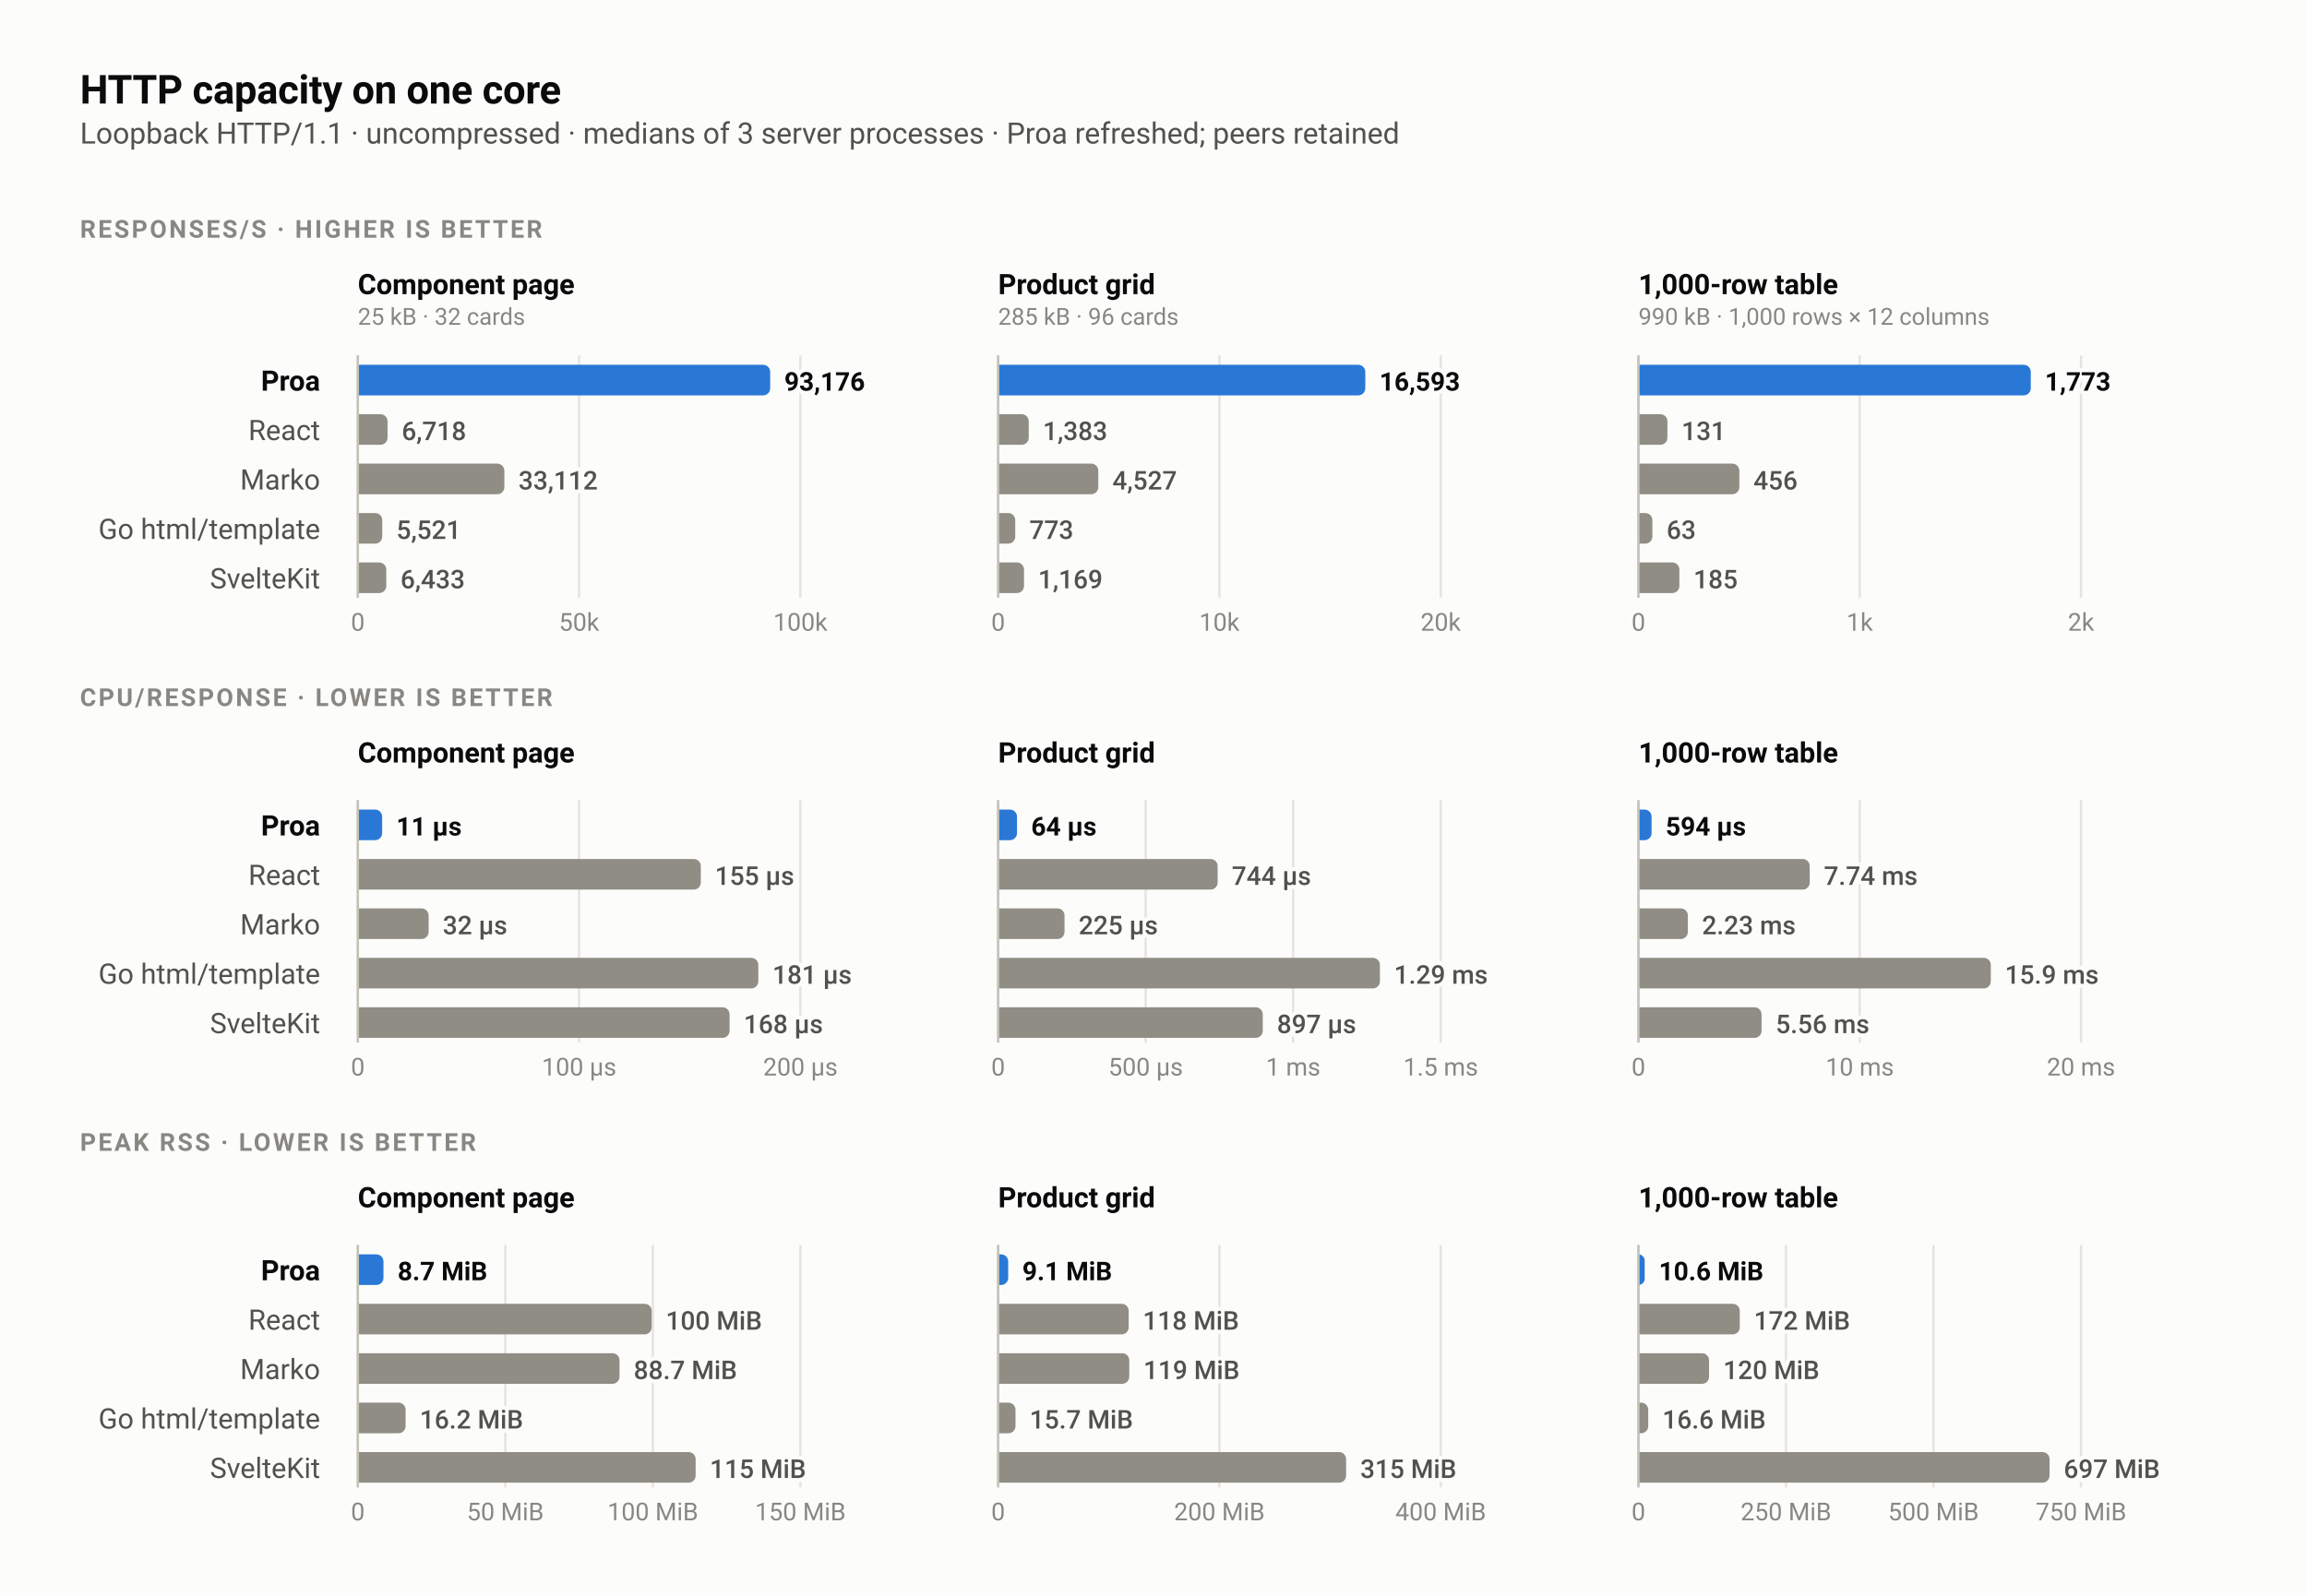
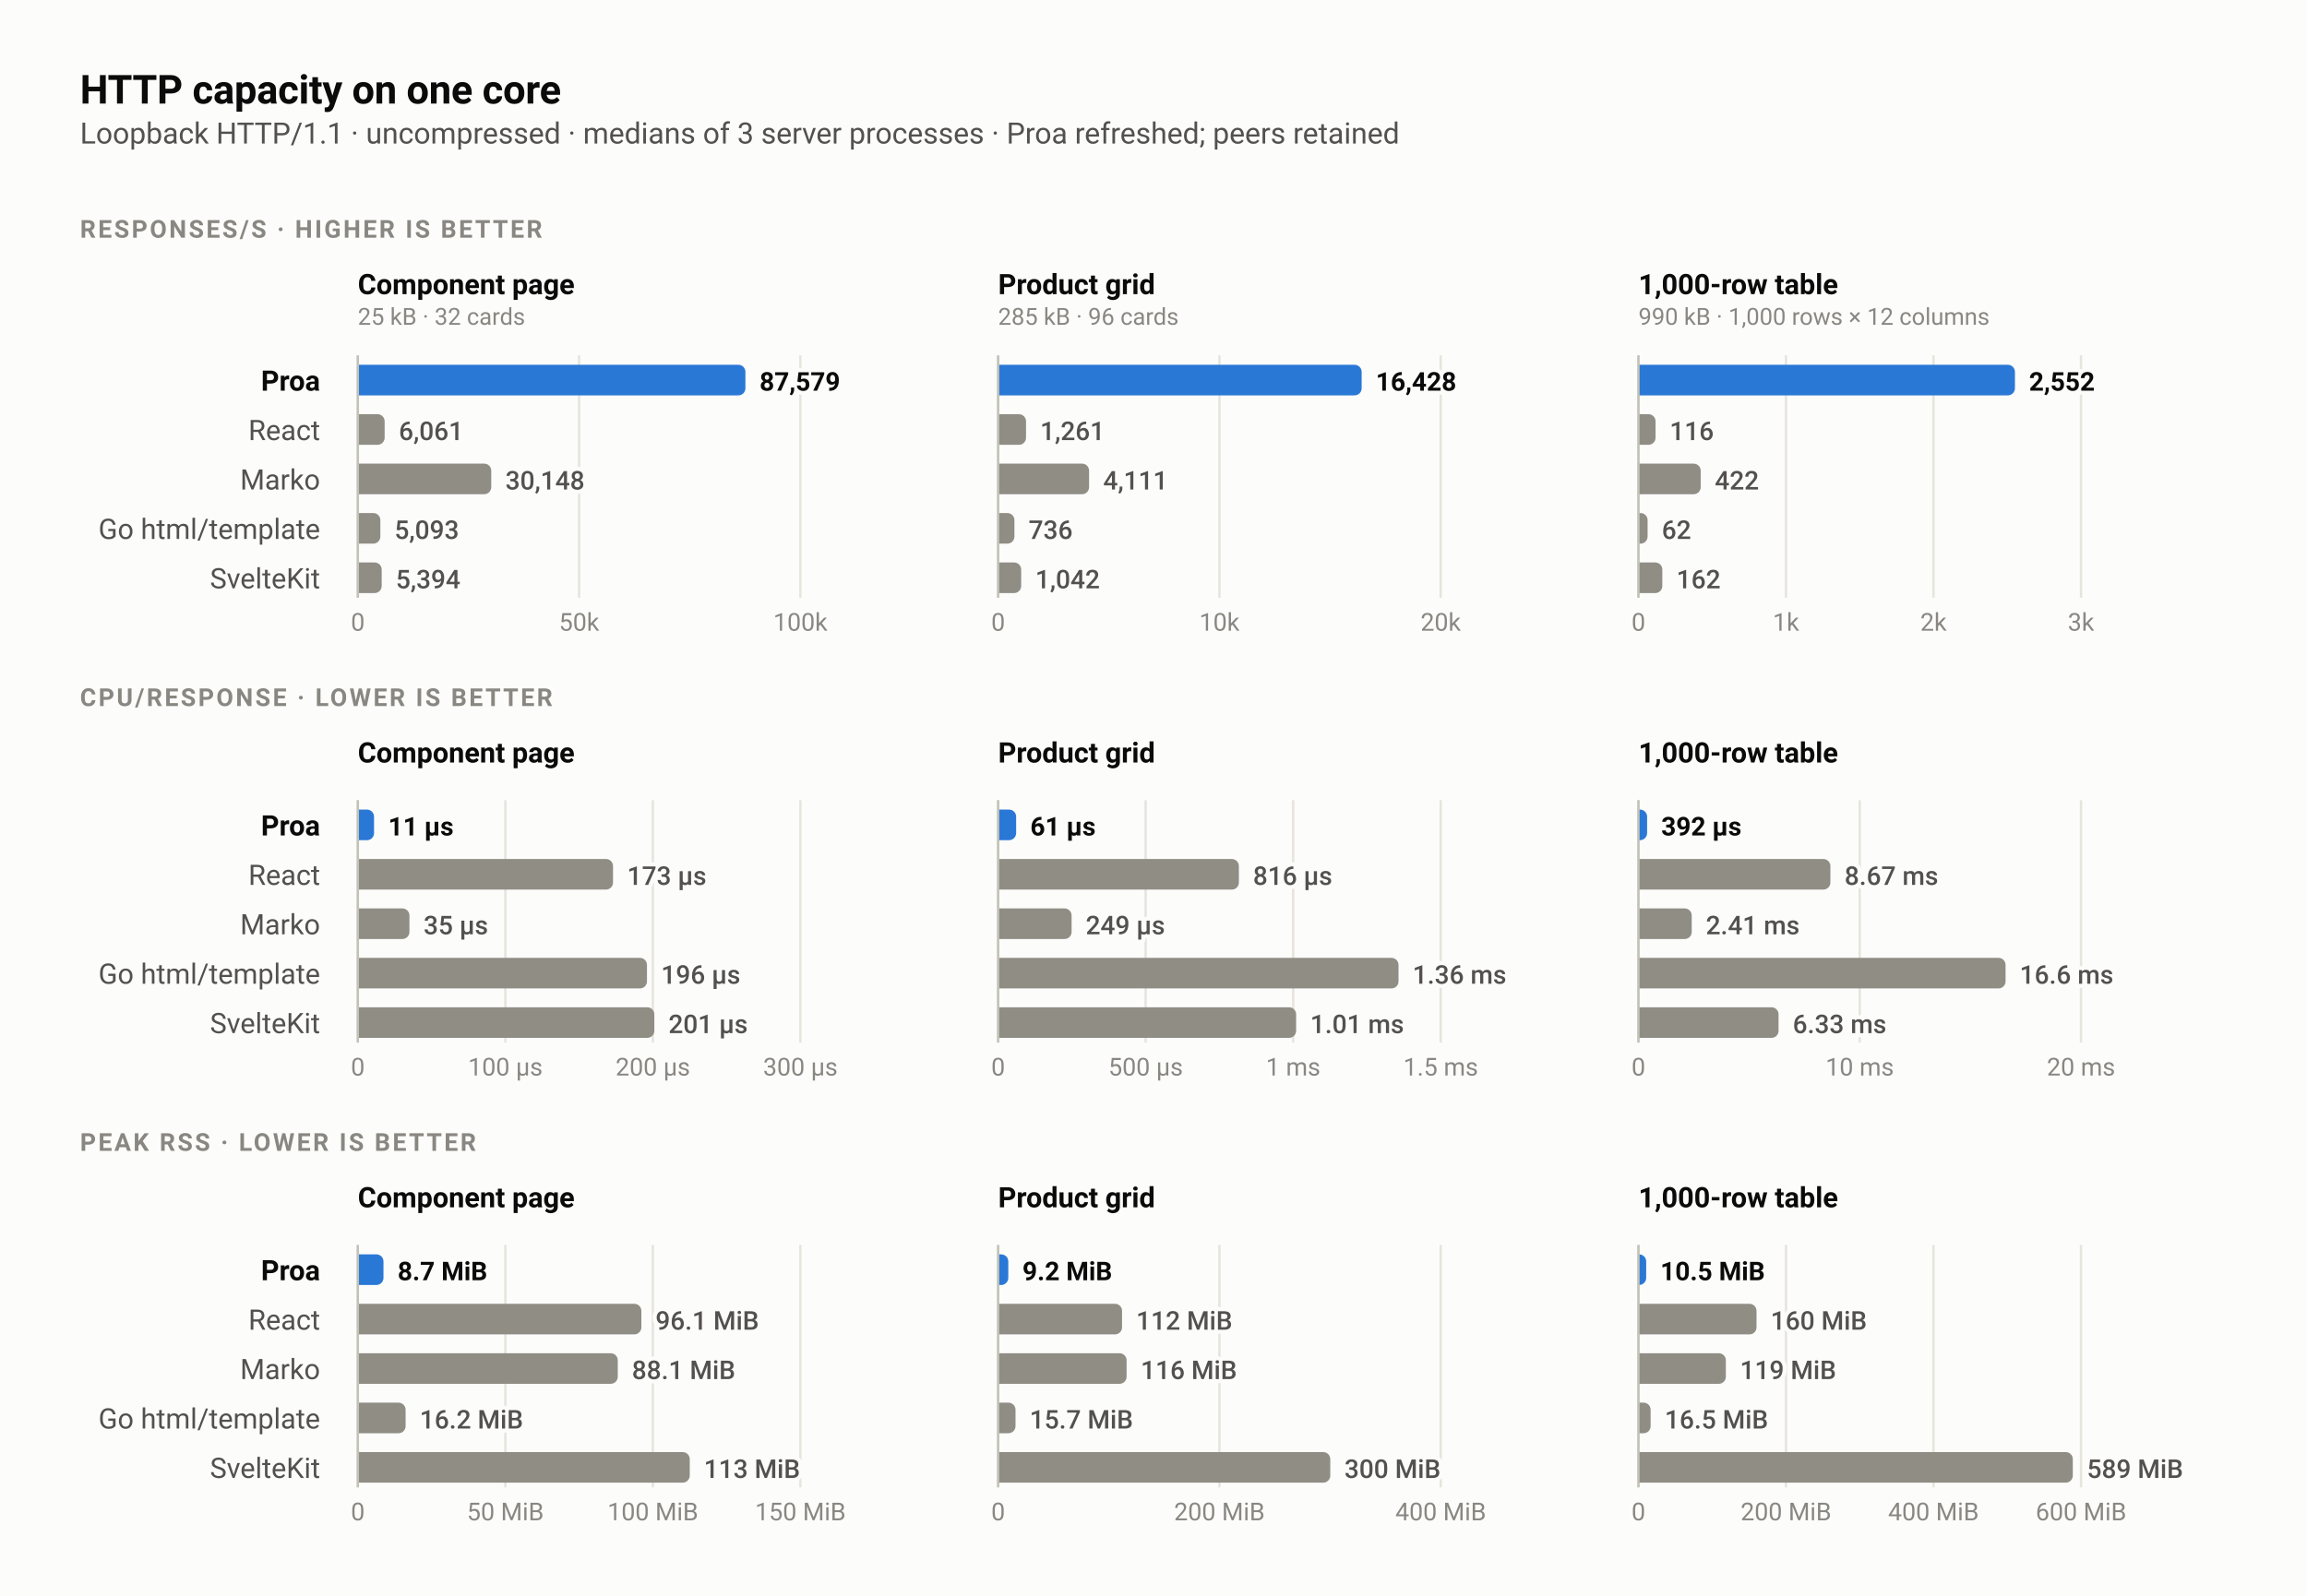
<svg xmlns="http://www.w3.org/2000/svg" width="980" height="678" viewBox="0 0 980 678" role="img" aria-labelledby="ttl dsc">
  <style>
  text { font-family: system-ui, -apple-system, "Segoe UI", Roboto, "Helvetica Neue", Arial, sans-serif; }
  .t   { font-size: 17px; font-weight: 600; fill: #0b0b0b; letter-spacing: -.005em; }
  .d   { font-size: 12.5px; font-weight: 400; fill: #52514e; }
  .eb  { font-size: 10.5px; font-weight: 600; fill: #898781; letter-spacing: .09em; }
  .cat { font-size: 12px; font-weight: 400; fill: #52514e; }
  .catb{ font-size: 12px; font-weight: 600; fill: #0b0b0b; }
  .lg  { font-size: 12px; font-weight: 400; fill: #52514e; }
  .tick{ font-size: 10.5px; font-weight: 400; fill: #898781; font-variant-numeric: tabular-nums; }
  .val { font-size: 11px; font-weight: 500; fill: #52514e; font-variant-numeric: tabular-nums;
         paint-order: stroke; stroke: #fcfcfb; stroke-width: 3.5px; stroke-linejoin: round; }
  .valb{ font-size: 11px; font-weight: 600; fill: #0b0b0b; font-variant-numeric: tabular-nums;
         paint-order: stroke; stroke: #fcfcfb; stroke-width: 3.5px; stroke-linejoin: round; }
  .valw{ font-size: 11px; font-weight: 600; fill: #fcfcfb; font-variant-numeric: tabular-nums; }
  .note{ font-size: 10px; font-weight: 400; fill: #898781; }
  .mono{ font-family: ui-monospace, SFMono-Regular, "SF Mono", Menlo, Consolas, monospace; }
  .end { text-anchor: end; }
  .mid { text-anchor: middle; }
</style>
  <rect width="980" height="678" fill="#fcfcfb" />
  <text x="34" y="44" class="t">HTTP capacity on one core</text>
  <text x="34" y="61" class="d">Loopback HTTP/1.1 · uncompressed · medians of 3 server processes · Proa refreshed; peers retained</text>
  <text x="34" y="101" class="eb">RESPONSES/S · HIGHER IS BETTER</text>
  <text x="152" y="125" class="catb">Component page</text>
  <text x="152" y="138" class="note">25 kB · 32 cards</text>
  <path d="M152 151L152 254" stroke="#e6e4dc" stroke-width="1" />
  <text x="152" y="268" class="tick mid">0</text>
  <path d="M246 151L246 254" stroke="#e6e4dc" stroke-width="1" />
  <text x="246" y="268" class="tick mid">50k</text>
  <path d="M340 151L340 254" stroke="#e6e4dc" stroke-width="1" />
  <text x="340" y="268" class="tick mid">100k</text>
-   <path d="M152 155H324.17a3 3 0 0 1 3 3V165a3 3 0 0 1 -3 3H152Z" fill="#2a78d6" />
-   <text x="333.17" y="166" class="valb">93,176</text>
+   <path d="M152 155H313.65a3 3 0 0 1 3 3V165a3 3 0 0 1 -3 3H152Z" fill="#2a78d6" />
+   <text x="322.65" y="166" class="valb">87,579</text>
  <text x="136" y="166" class="catb end">Proa</text>
-   <path d="M152 176H161.63a3 3 0 0 1 3 3V186a3 3 0 0 1 -3 3H152Z" fill="#8f8d84" />
-   <text x="170.63" y="187" class="val">6,718</text>
+   <path d="M152 176H160.39a3 3 0 0 1 3 3V186a3 3 0 0 1 -3 3H152Z" fill="#8f8d84" />
+   <text x="169.39" y="187" class="val">6,061</text>
  <text x="136" y="187" class="cat end">React</text>
-   <path d="M152 197H211.25a3 3 0 0 1 3 3V207a3 3 0 0 1 -3 3H152Z" fill="#8f8d84" />
-   <text x="220.25" y="208" class="val">33,112</text>
+   <path d="M152 197H205.68a3 3 0 0 1 3 3V207a3 3 0 0 1 -3 3H152Z" fill="#8f8d84" />
+   <text x="214.68" y="208" class="val">30,148</text>
  <text x="136" y="208" class="cat end">Marko</text>
-   <path d="M152 218H159.38a3 3 0 0 1 3 3V228a3 3 0 0 1 -3 3H152Z" fill="#8f8d84" />
-   <text x="168.38" y="229" class="val">5,521</text>
+   <path d="M152 218H158.57a3 3 0 0 1 3 3V228a3 3 0 0 1 -3 3H152Z" fill="#8f8d84" />
+   <text x="167.57" y="229" class="val">5,093</text>
  <text x="136" y="229" class="cat end">Go html/template</text>
-   <path d="M152 239H161.09a3 3 0 0 1 3 3V249a3 3 0 0 1 -3 3H152Z" fill="#8f8d84" />
-   <text x="170.09" y="250" class="val">6,433</text>
+   <path d="M152 239H159.14a3 3 0 0 1 3 3V249a3 3 0 0 1 -3 3H152Z" fill="#8f8d84" />
+   <text x="168.14" y="250" class="val">5,394</text>
  <text x="136" y="250" class="cat end">SvelteKit</text>
  <path d="M152 151L152 254" stroke="#c3c2b7" stroke-width="1" />
  <text x="424" y="125" class="catb">Product grid</text>
  <text x="424" y="138" class="note">285 kB · 96 cards</text>
  <path d="M424 151L424 254" stroke="#e6e4dc" stroke-width="1" />
  <text x="424" y="268" class="tick mid">0</text>
  <path d="M518 151L518 254" stroke="#e6e4dc" stroke-width="1" />
  <text x="518" y="268" class="tick mid">10k</text>
  <path d="M612 151L612 254" stroke="#e6e4dc" stroke-width="1" />
  <text x="612" y="268" class="tick mid">20k</text>
-   <path d="M424 155H576.97a3 3 0 0 1 3 3V165a3 3 0 0 1 -3 3H424Z" fill="#2a78d6" />
-   <text x="585.97" y="166" class="valb">16,593</text>
-   <path d="M424 176H434a3 3 0 0 1 3 3V186a3 3 0 0 1 -3 3H424Z" fill="#8f8d84" />
-   <text x="443" y="187" class="val">1,383</text>
-   <path d="M424 197H463.55a3 3 0 0 1 3 3V207a3 3 0 0 1 -3 3H424Z" fill="#8f8d84" />
-   <text x="472.55" y="208" class="val">4,527</text>
-   <path d="M424 218H428.27a3 3 0 0 1 3 3V228a3 3 0 0 1 -3 3H424Z" fill="#8f8d84" />
-   <text x="437.27" y="229" class="val">773</text>
-   <path d="M424 239H431.99a3 3 0 0 1 3 3V249a3 3 0 0 1 -3 3H424Z" fill="#8f8d84" />
-   <text x="440.99" y="250" class="val">1,169</text>
+   <path d="M424 155H575.42a3 3 0 0 1 3 3V165a3 3 0 0 1 -3 3H424Z" fill="#2a78d6" />
+   <text x="584.42" y="166" class="valb">16,428</text>
+   <path d="M424 176H432.85a3 3 0 0 1 3 3V186a3 3 0 0 1 -3 3H424Z" fill="#8f8d84" />
+   <text x="441.85" y="187" class="val">1,261</text>
+   <path d="M424 197H459.64a3 3 0 0 1 3 3V207a3 3 0 0 1 -3 3H424Z" fill="#8f8d84" />
+   <text x="468.64" y="208" class="val">4,111</text>
+   <path d="M424 218H427.92a3 3 0 0 1 3 3V228a3 3 0 0 1 -3 3H424Z" fill="#8f8d84" />
+   <text x="436.92" y="229" class="val">736</text>
+   <path d="M424 239H430.79a3 3 0 0 1 3 3V249a3 3 0 0 1 -3 3H424Z" fill="#8f8d84" />
+   <text x="439.79" y="250" class="val">1,042</text>
  <path d="M424 151L424 254" stroke="#c3c2b7" stroke-width="1" />
  <text x="696" y="125" class="catb">1,000-row table</text>
  <text x="696" y="138" class="note">990 kB · 1,000 rows × 12 columns</text>
  <path d="M696 151L696 254" stroke="#e6e4dc" stroke-width="1" />
  <text x="696" y="268" class="tick mid">0</text>
-   <path d="M790 151L790 254" stroke="#e6e4dc" stroke-width="1" />
-   <text x="790" y="268" class="tick mid">1k</text>
+   <path d="M758.67 151L758.67 254" stroke="#e6e4dc" stroke-width="1" />
+   <text x="758.67" y="268" class="tick mid">1k</text>
+   <path d="M821.33 151L821.33 254" stroke="#e6e4dc" stroke-width="1" />
+   <text x="821.33" y="268" class="tick mid">2k</text>
  <path d="M884 151L884 254" stroke="#e6e4dc" stroke-width="1" />
-   <text x="884" y="268" class="tick mid">2k</text>
-   <path d="M696 155H859.66a3 3 0 0 1 3 3V165a3 3 0 0 1 -3 3H696Z" fill="#2a78d6" />
-   <text x="868.66" y="166" class="valb">1,773</text>
-   <path d="M696 176H705.31a3 3 0 0 1 3 3V186a3 3 0 0 1 -3 3H696Z" fill="#8f8d84" />
-   <text x="714.31" y="187" class="val">131</text>
-   <path d="M696 197H735.86a3 3 0 0 1 3 3V207a3 3 0 0 1 -3 3H696Z" fill="#8f8d84" />
-   <text x="744.86" y="208" class="val">456</text>
-   <path d="M696 218H698.92a3 3 0 0 1 3 3V228a3 3 0 0 1 -3 3H696Z" fill="#8f8d84" />
-   <text x="707.92" y="229" class="val">63</text>
-   <path d="M696 239H710.39a3 3 0 0 1 3 3V249a3 3 0 0 1 -3 3H696Z" fill="#8f8d84" />
-   <text x="719.39" y="250" class="val">185</text>
+   <text x="884" y="268" class="tick mid">3k</text>
+   <path d="M696 155H852.93a3 3 0 0 1 3 3V165a3 3 0 0 1 -3 3H696Z" fill="#2a78d6" />
+   <text x="861.93" y="166" class="valb">2,552</text>
+   <path d="M696 176H700.27a3 3 0 0 1 3 3V186a3 3 0 0 1 -3 3H696Z" fill="#8f8d84" />
+   <text x="709.27" y="187" class="val">116</text>
+   <path d="M696 197H719.45a3 3 0 0 1 3 3V207a3 3 0 0 1 -3 3H696Z" fill="#8f8d84" />
+   <text x="728.45" y="208" class="val">422</text>
+   <path d="M696 218H696.89a3 3 0 0 1 3 3V228a3 3 0 0 1 -3 3H696Z" fill="#8f8d84" />
+   <text x="705.89" y="229" class="val">62</text>
+   <path d="M696 239H703.15a3 3 0 0 1 3 3V249a3 3 0 0 1 -3 3H696Z" fill="#8f8d84" />
+   <text x="712.15" y="250" class="val">162</text>
  <path d="M696 151L696 254" stroke="#c3c2b7" stroke-width="1" />
  <text x="34" y="300" class="eb">CPU/RESPONSE · LOWER IS BETTER</text>
  <text x="152" y="324" class="catb">Component page</text>
  <path d="M152 340L152 443" stroke="#e6e4dc" stroke-width="1" />
  <text x="152" y="457" class="tick mid">0</text>
-   <path d="M246 340L246 443" stroke="#e6e4dc" stroke-width="1" />
-   <text x="246" y="457" class="tick mid">100 µs</text>
+   <path d="M214.67 340L214.67 443" stroke="#e6e4dc" stroke-width="1" />
+   <text x="214.67" y="457" class="tick mid">100 µs</text>
+   <path d="M277.33 340L277.33 443" stroke="#e6e4dc" stroke-width="1" />
+   <text x="277.33" y="457" class="tick mid">200 µs</text>
  <path d="M340 340L340 443" stroke="#e6e4dc" stroke-width="1" />
-   <text x="340" y="457" class="tick mid">200 µs</text>
-   <path d="M152 344H159.34a3 3 0 0 1 3 3V354a3 3 0 0 1 -3 3H152Z" fill="#2a78d6" />
-   <text x="168.34" y="355" class="valb">11 µs</text>
+   <text x="340" y="457" class="tick mid">300 µs</text>
+   <path d="M152 344H155.89a3 3 0 0 1 3 3V354a3 3 0 0 1 -3 3H152Z" fill="#2a78d6" />
+   <text x="164.89" y="355" class="valb">11 µs</text>
  <text x="136" y="355" class="catb end">Proa</text>
-   <path d="M152 365H294.7a3 3 0 0 1 3 3V375a3 3 0 0 1 -3 3H152Z" fill="#8f8d84" />
-   <text x="303.7" y="376" class="val">155 µs</text>
+   <path d="M152 365H257.41a3 3 0 0 1 3 3V375a3 3 0 0 1 -3 3H152Z" fill="#8f8d84" />
+   <text x="266.41" y="376" class="val">173 µs</text>
  <text x="136" y="376" class="cat end">React</text>
-   <path d="M152 386H179.08a3 3 0 0 1 3 3V396a3 3 0 0 1 -3 3H152Z" fill="#8f8d84" />
-   <text x="188.08" y="397" class="val">32 µs</text>
+   <path d="M152 386H170.93a3 3 0 0 1 3 3V396a3 3 0 0 1 -3 3H152Z" fill="#8f8d84" />
+   <text x="179.93" y="397" class="val">35 µs</text>
  <text x="136" y="397" class="cat end">Marko</text>
-   <path d="M152 407H319.14a3 3 0 0 1 3 3V417a3 3 0 0 1 -3 3H152Z" fill="#8f8d84" />
-   <text x="328.14" y="418" class="val">181 µs</text>
+   <path d="M152 407H271.83a3 3 0 0 1 3 3V417a3 3 0 0 1 -3 3H152Z" fill="#8f8d84" />
+   <text x="280.83" y="418" class="val">196 µs</text>
  <text x="136" y="418" class="cat end">Go html/template</text>
-   <path d="M152 428H306.92a3 3 0 0 1 3 3V438a3 3 0 0 1 -3 3H152Z" fill="#8f8d84" />
-   <text x="315.92" y="439" class="val">168 µs</text>
+   <path d="M152 428H274.96a3 3 0 0 1 3 3V438a3 3 0 0 1 -3 3H152Z" fill="#8f8d84" />
+   <text x="283.96" y="439" class="val">201 µs</text>
  <text x="136" y="439" class="cat end">SvelteKit</text>
  <path d="M152 340L152 443" stroke="#c3c2b7" stroke-width="1" />
  <text x="424" y="324" class="catb">Product grid</text>
  <path d="M424 340L424 443" stroke="#e6e4dc" stroke-width="1" />
  <text x="424" y="457" class="tick mid">0</text>
  <path d="M486.67 340L486.67 443" stroke="#e6e4dc" stroke-width="1" />
  <text x="486.67" y="457" class="tick mid">500 µs</text>
  <path d="M549.33 340L549.33 443" stroke="#e6e4dc" stroke-width="1" />
  <text x="549.33" y="457" class="tick mid">1 ms</text>
  <path d="M612 340L612 443" stroke="#e6e4dc" stroke-width="1" />
  <text x="612" y="457" class="tick mid">1.5 ms</text>
-   <path d="M424 344H429.02a3 3 0 0 1 3 3V354a3 3 0 0 1 -3 3H424Z" fill="#2a78d6" />
-   <text x="438.02" y="355" class="valb">64 µs</text>
-   <path d="M424 365H514.25a3 3 0 0 1 3 3V375a3 3 0 0 1 -3 3H424Z" fill="#8f8d84" />
-   <text x="523.25" y="376" class="val">744 µs</text>
-   <path d="M424 386H449.2a3 3 0 0 1 3 3V396a3 3 0 0 1 -3 3H424Z" fill="#8f8d84" />
-   <text x="458.2" y="397" class="val">225 µs</text>
-   <path d="M424 407H583.18a3 3 0 0 1 3 3V417a3 3 0 0 1 -3 3H424Z" fill="#8f8d84" />
-   <text x="592.18" y="418" class="val">1.29 ms</text>
-   <path d="M424 428H533.42a3 3 0 0 1 3 3V438a3 3 0 0 1 -3 3H424Z" fill="#8f8d84" />
-   <text x="542.42" y="439" class="val">897 µs</text>
+   <path d="M424 344H428.65a3 3 0 0 1 3 3V354a3 3 0 0 1 -3 3H424Z" fill="#2a78d6" />
+   <text x="437.65" y="355" class="valb">61 µs</text>
+   <path d="M424 365H523.27a3 3 0 0 1 3 3V375a3 3 0 0 1 -3 3H424Z" fill="#8f8d84" />
+   <text x="532.27" y="376" class="val">816 µs</text>
+   <path d="M424 386H452.21a3 3 0 0 1 3 3V396a3 3 0 0 1 -3 3H424Z" fill="#8f8d84" />
+   <text x="461.21" y="397" class="val">249 µs</text>
+   <path d="M424 407H591.08a3 3 0 0 1 3 3V417a3 3 0 0 1 -3 3H424Z" fill="#8f8d84" />
+   <text x="600.08" y="418" class="val">1.36 ms</text>
+   <path d="M424 428H547.59a3 3 0 0 1 3 3V438a3 3 0 0 1 -3 3H424Z" fill="#8f8d84" />
+   <text x="556.59" y="439" class="val">1.01 ms</text>
  <path d="M424 340L424 443" stroke="#c3c2b7" stroke-width="1" />
  <text x="696" y="324" class="catb">1,000-row table</text>
  <path d="M696 340L696 443" stroke="#e6e4dc" stroke-width="1" />
  <text x="696" y="457" class="tick mid">0</text>
  <path d="M790 340L790 443" stroke="#e6e4dc" stroke-width="1" />
  <text x="790" y="457" class="tick mid">10 ms</text>
  <path d="M884 340L884 443" stroke="#e6e4dc" stroke-width="1" />
  <text x="884" y="457" class="tick mid">20 ms</text>
-   <path d="M696 344H698.58a3 3 0 0 1 3 3V354a3 3 0 0 1 -3 3H696Z" fill="#2a78d6" />
-   <text x="707.58" y="355" class="valb">594 µs</text>
-   <path d="M696 365H765.76a3 3 0 0 1 3 3V375a3 3 0 0 1 -3 3H696Z" fill="#8f8d84" />
-   <text x="774.76" y="376" class="val">7.74 ms</text>
-   <path d="M696 386H714a3 3 0 0 1 3 3V396a3 3 0 0 1 -3 3H696Z" fill="#8f8d84" />
-   <text x="723" y="397" class="val">2.23 ms</text>
-   <path d="M696 407H842.68a3 3 0 0 1 3 3V417a3 3 0 0 1 -3 3H696Z" fill="#8f8d84" />
-   <text x="851.68" y="418" class="val">15.9 ms</text>
-   <path d="M696 428H745.3a3 3 0 0 1 3 3V438a3 3 0 0 1 -3 3H696Z" fill="#8f8d84" />
-   <text x="754.3" y="439" class="val">5.56 ms</text>
+   <path d="M696 344H696.68a3 3 0 0 1 3 3V354a3 3 0 0 1 -3 3H696Z" fill="#2a78d6" />
+   <text x="705.68" y="355" class="valb">392 µs</text>
+   <path d="M696 365H774.54a3 3 0 0 1 3 3V375a3 3 0 0 1 -3 3H696Z" fill="#8f8d84" />
+   <text x="783.54" y="376" class="val">8.67 ms</text>
+   <path d="M696 386H715.64a3 3 0 0 1 3 3V396a3 3 0 0 1 -3 3H696Z" fill="#8f8d84" />
+   <text x="724.64" y="397" class="val">2.41 ms</text>
+   <path d="M696 407H848.95a3 3 0 0 1 3 3V417a3 3 0 0 1 -3 3H696Z" fill="#8f8d84" />
+   <text x="857.95" y="418" class="val">16.6 ms</text>
+   <path d="M696 428H752.52a3 3 0 0 1 3 3V438a3 3 0 0 1 -3 3H696Z" fill="#8f8d84" />
+   <text x="761.52" y="439" class="val">6.33 ms</text>
  <path d="M696 340L696 443" stroke="#c3c2b7" stroke-width="1" />
  <text x="34" y="489" class="eb">PEAK RSS · LOWER IS BETTER</text>
  <text x="152" y="513" class="catb">Component page</text>
  <path d="M152 529L152 632" stroke="#e6e4dc" stroke-width="1" />
  <text x="152" y="646" class="tick mid">0</text>
  <path d="M214.67 529L214.67 632" stroke="#e6e4dc" stroke-width="1" />
  <text x="214.67" y="646" class="tick mid">50 MiB</text>
  <path d="M277.33 529L277.33 632" stroke="#e6e4dc" stroke-width="1" />
  <text x="277.33" y="646" class="tick mid">100 MiB</text>
  <path d="M340 529L340 632" stroke="#e6e4dc" stroke-width="1" />
  <text x="340" y="646" class="tick mid">150 MiB</text>
  <path d="M152 533H159.9a3 3 0 0 1 3 3V543a3 3 0 0 1 -3 3H152Z" fill="#2a78d6" />
  <text x="168.9" y="544" class="valb">8.7 MiB</text>
  <text x="136" y="544" class="catb end">Proa</text>
-   <path d="M152 554H273.83a3 3 0 0 1 3 3V564a3 3 0 0 1 -3 3H152Z" fill="#8f8d84" />
-   <text x="282.83" y="565" class="val">100 MiB</text>
+   <path d="M152 554H269.45a3 3 0 0 1 3 3V564a3 3 0 0 1 -3 3H152Z" fill="#8f8d84" />
+   <text x="278.45" y="565" class="val">96.1 MiB</text>
  <text x="136" y="565" class="cat end">React</text>
-   <path d="M152 575H260.17a3 3 0 0 1 3 3V585a3 3 0 0 1 -3 3H152Z" fill="#8f8d84" />
-   <text x="269.17" y="586" class="val">88.7 MiB</text>
+   <path d="M152 575H259.42a3 3 0 0 1 3 3V585a3 3 0 0 1 -3 3H152Z" fill="#8f8d84" />
+   <text x="268.42" y="586" class="val">88.1 MiB</text>
  <text x="136" y="586" class="cat end">Marko</text>
  <path d="M152 596H169.3a3 3 0 0 1 3 3V606a3 3 0 0 1 -3 3H152Z" fill="#8f8d84" />
  <text x="178.3" y="607" class="val">16.2 MiB</text>
  <text x="136" y="607" class="cat end">Go html/template</text>
-   <path d="M152 617H292.51a3 3 0 0 1 3 3V627a3 3 0 0 1 -3 3H152Z" fill="#8f8d84" />
-   <text x="301.51" y="628" class="val">115 MiB</text>
+   <path d="M152 617H290a3 3 0 0 1 3 3V627a3 3 0 0 1 -3 3H152Z" fill="#8f8d84" />
+   <text x="299" y="628" class="val">113 MiB</text>
  <text x="136" y="628" class="cat end">SvelteKit</text>
  <path d="M152 529L152 632" stroke="#c3c2b7" stroke-width="1" />
  <text x="424" y="513" class="catb">Product grid</text>
  <path d="M424 529L424 632" stroke="#e6e4dc" stroke-width="1" />
  <text x="424" y="646" class="tick mid">0</text>
  <path d="M518 529L518 632" stroke="#e6e4dc" stroke-width="1" />
  <text x="518" y="646" class="tick mid">200 MiB</text>
  <path d="M612 529L612 632" stroke="#e6e4dc" stroke-width="1" />
  <text x="612" y="646" class="tick mid">400 MiB</text>
-   <path d="M424 533H425.28a3 3 0 0 1 3 3V543a3 3 0 0 1 -3 3H424Z" fill="#2a78d6" />
-   <text x="434.28" y="544" class="valb">9.1 MiB</text>
-   <path d="M424 554H476.46a3 3 0 0 1 3 3V564a3 3 0 0 1 -3 3H424Z" fill="#8f8d84" />
-   <text x="485.46" y="565" class="val">118 MiB</text>
-   <path d="M424 575H476.7a3 3 0 0 1 3 3V585a3 3 0 0 1 -3 3H424Z" fill="#8f8d84" />
-   <text x="485.7" y="586" class="val">119 MiB</text>
+   <path d="M424 533H425.32a3 3 0 0 1 3 3V543a3 3 0 0 1 -3 3H424Z" fill="#2a78d6" />
+   <text x="434.32" y="544" class="valb">9.2 MiB</text>
+   <path d="M424 554H473.64a3 3 0 0 1 3 3V564a3 3 0 0 1 -3 3H424Z" fill="#8f8d84" />
+   <text x="482.64" y="565" class="val">112 MiB</text>
+   <path d="M424 575H475.57a3 3 0 0 1 3 3V585a3 3 0 0 1 -3 3H424Z" fill="#8f8d84" />
+   <text x="484.57" y="586" class="val">116 MiB</text>
  <path d="M424 596H428.38a3 3 0 0 1 3 3V606a3 3 0 0 1 -3 3H424Z" fill="#8f8d84" />
  <text x="437.38" y="607" class="val">15.7 MiB</text>
-   <path d="M424 617H568.82a3 3 0 0 1 3 3V627a3 3 0 0 1 -3 3H424Z" fill="#8f8d84" />
-   <text x="577.82" y="628" class="val">315 MiB</text>
+   <path d="M424 617H562.09a3 3 0 0 1 3 3V627a3 3 0 0 1 -3 3H424Z" fill="#8f8d84" />
+   <text x="571.09" y="628" class="val">300 MiB</text>
  <path d="M424 529L424 632" stroke="#c3c2b7" stroke-width="1" />
  <text x="696" y="513" class="catb">1,000-row table</text>
  <path d="M696 529L696 632" stroke="#e6e4dc" stroke-width="1" />
  <text x="696" y="646" class="tick mid">0</text>
  <path d="M758.67 529L758.67 632" stroke="#e6e4dc" stroke-width="1" />
-   <text x="758.67" y="646" class="tick mid">250 MiB</text>
+   <text x="758.67" y="646" class="tick mid">200 MiB</text>
  <path d="M821.33 529L821.33 632" stroke="#e6e4dc" stroke-width="1" />
-   <text x="821.33" y="646" class="tick mid">500 MiB</text>
+   <text x="821.33" y="646" class="tick mid">400 MiB</text>
  <path d="M884 529L884 632" stroke="#e6e4dc" stroke-width="1" />
-   <text x="884" y="646" class="tick mid">750 MiB</text>
-   <path d="M696 533H696a2.66 2.66 0 0 1 2.66 2.66V543.34a2.66 2.66 0 0 1 -2.66 2.66H696Z" fill="#2a78d6" />
-   <text x="704.66" y="544" class="valb">10.6 MiB</text>
-   <path d="M696 554H736.04a3 3 0 0 1 3 3V564a3 3 0 0 1 -3 3H696Z" fill="#8f8d84" />
-   <text x="745.04" y="565" class="val">172 MiB</text>
-   <path d="M696 575H723a3 3 0 0 1 3 3V585a3 3 0 0 1 -3 3H696Z" fill="#8f8d84" />
-   <text x="732" y="586" class="val">120 MiB</text>
-   <path d="M696 596H697.16a3 3 0 0 1 3 3V606a3 3 0 0 1 -3 3H696Z" fill="#8f8d84" />
-   <text x="706.16" y="607" class="val">16.6 MiB</text>
-   <path d="M696 617H867.64a3 3 0 0 1 3 3V627a3 3 0 0 1 -3 3H696Z" fill="#8f8d84" />
-   <text x="876.64" y="628" class="val">697 MiB</text>
+   <text x="884" y="646" class="tick mid">600 MiB</text>
+   <path d="M696 533H696.29a3 3 0 0 1 3 3V543a3 3 0 0 1 -3 3H696Z" fill="#2a78d6" />
+   <text x="705.29" y="544" class="valb">10.5 MiB</text>
+   <path d="M696 554H743.16a3 3 0 0 1 3 3V564a3 3 0 0 1 -3 3H696Z" fill="#8f8d84" />
+   <text x="752.16" y="565" class="val">160 MiB</text>
+   <path d="M696 575H730.13a3 3 0 0 1 3 3V585a3 3 0 0 1 -3 3H696Z" fill="#8f8d84" />
+   <text x="739.13" y="586" class="val">119 MiB</text>
+   <path d="M696 596H698.17a3 3 0 0 1 3 3V606a3 3 0 0 1 -3 3H696Z" fill="#8f8d84" />
+   <text x="707.17" y="607" class="val">16.5 MiB</text>
+   <path d="M696 617H877.52a3 3 0 0 1 3 3V627a3 3 0 0 1 -3 3H696Z" fill="#8f8d84" />
+   <text x="886.52" y="628" class="val">589 MiB</text>
  <path d="M696 529L696 632" stroke="#c3c2b7" stroke-width="1" />
</svg>
